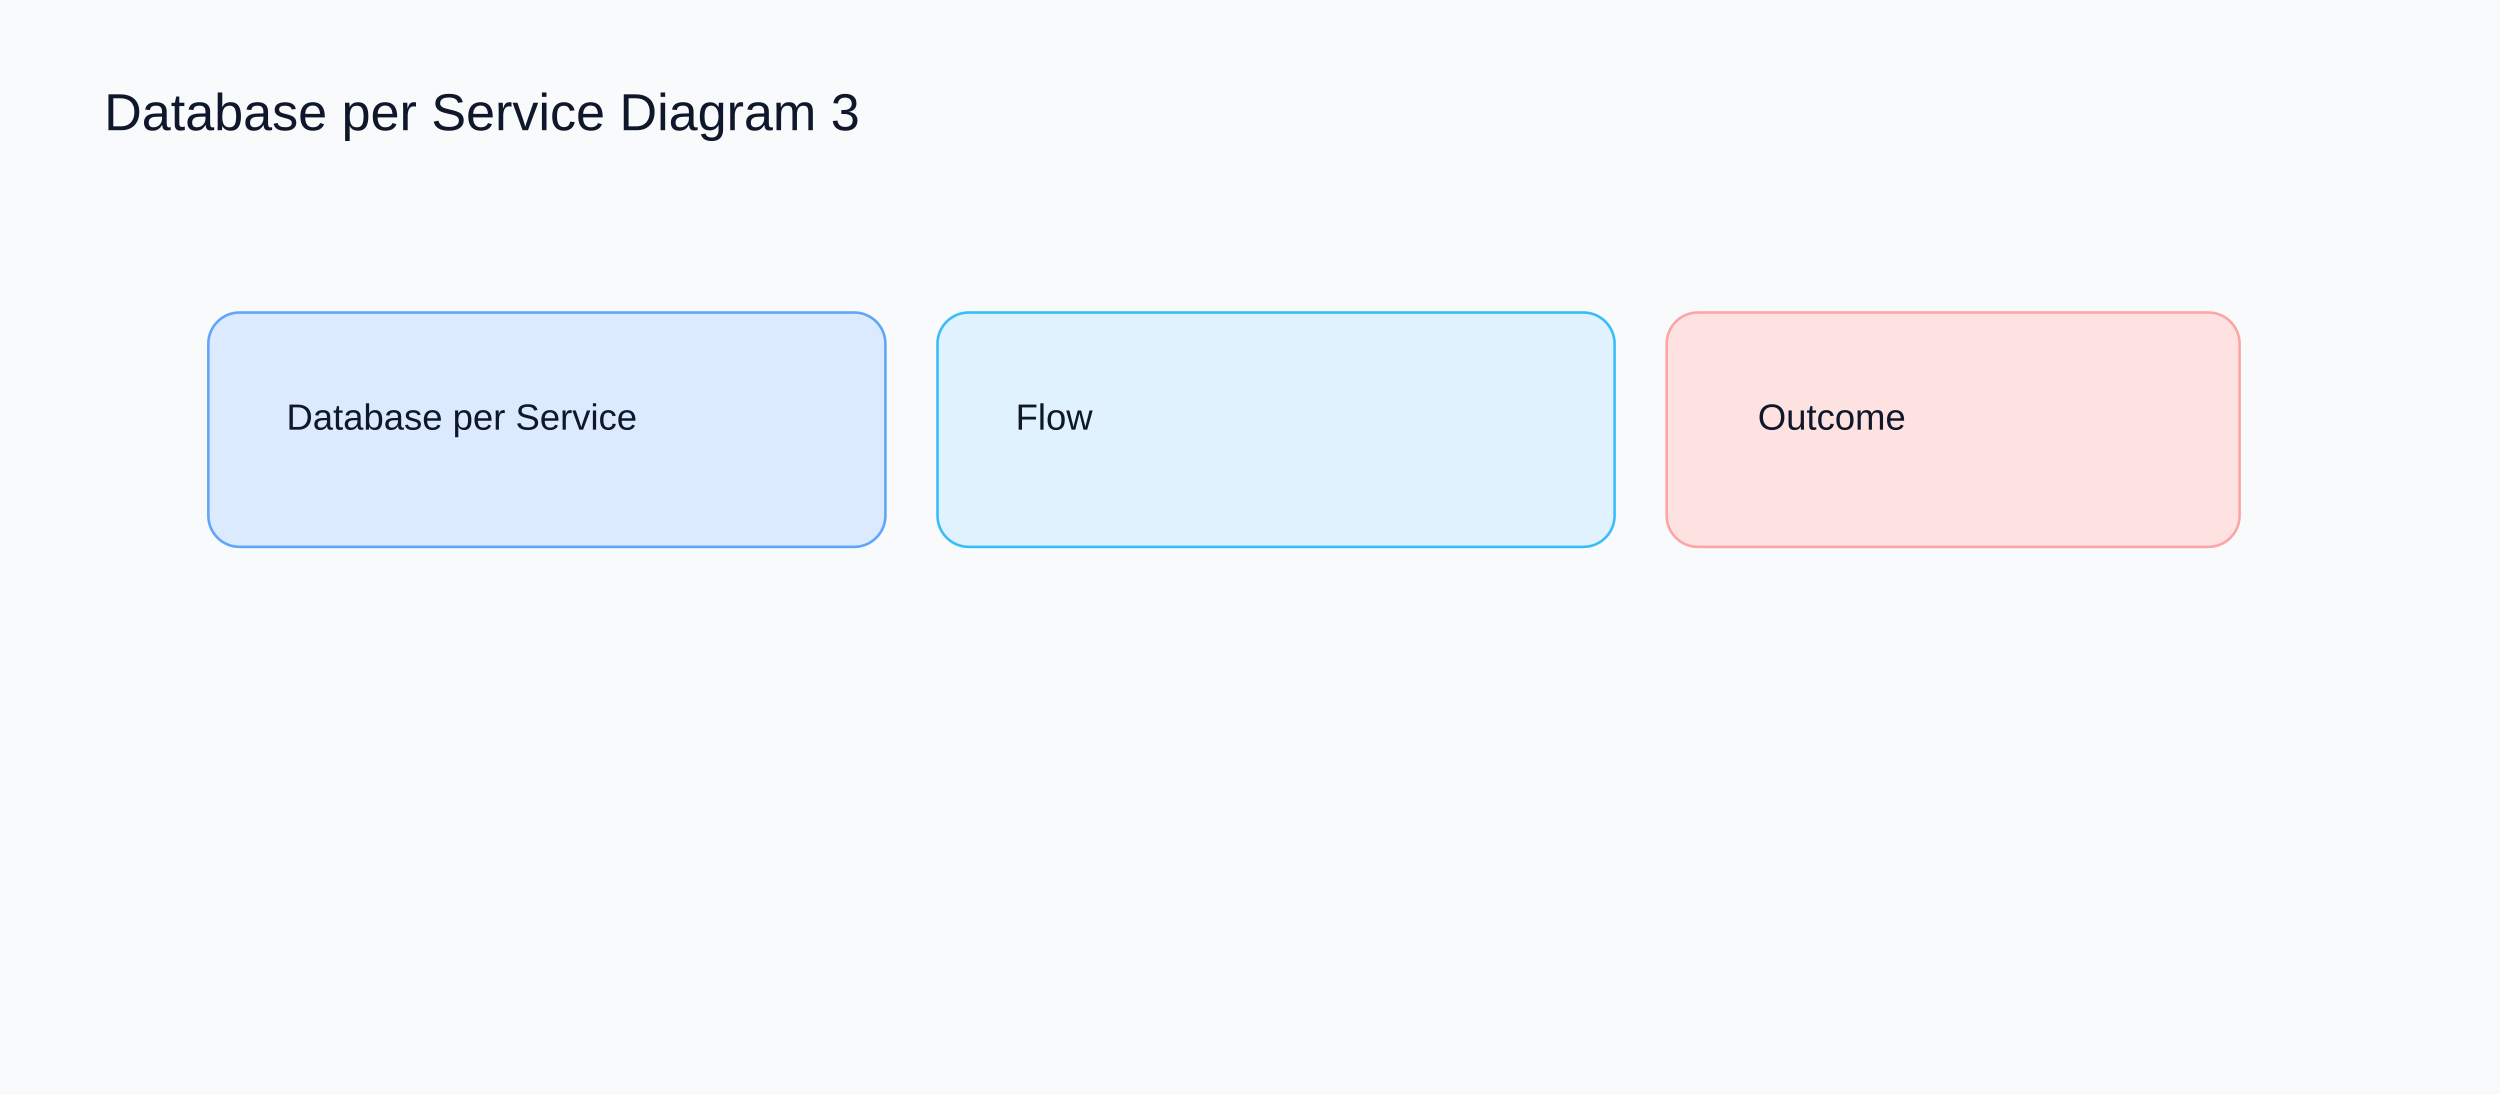
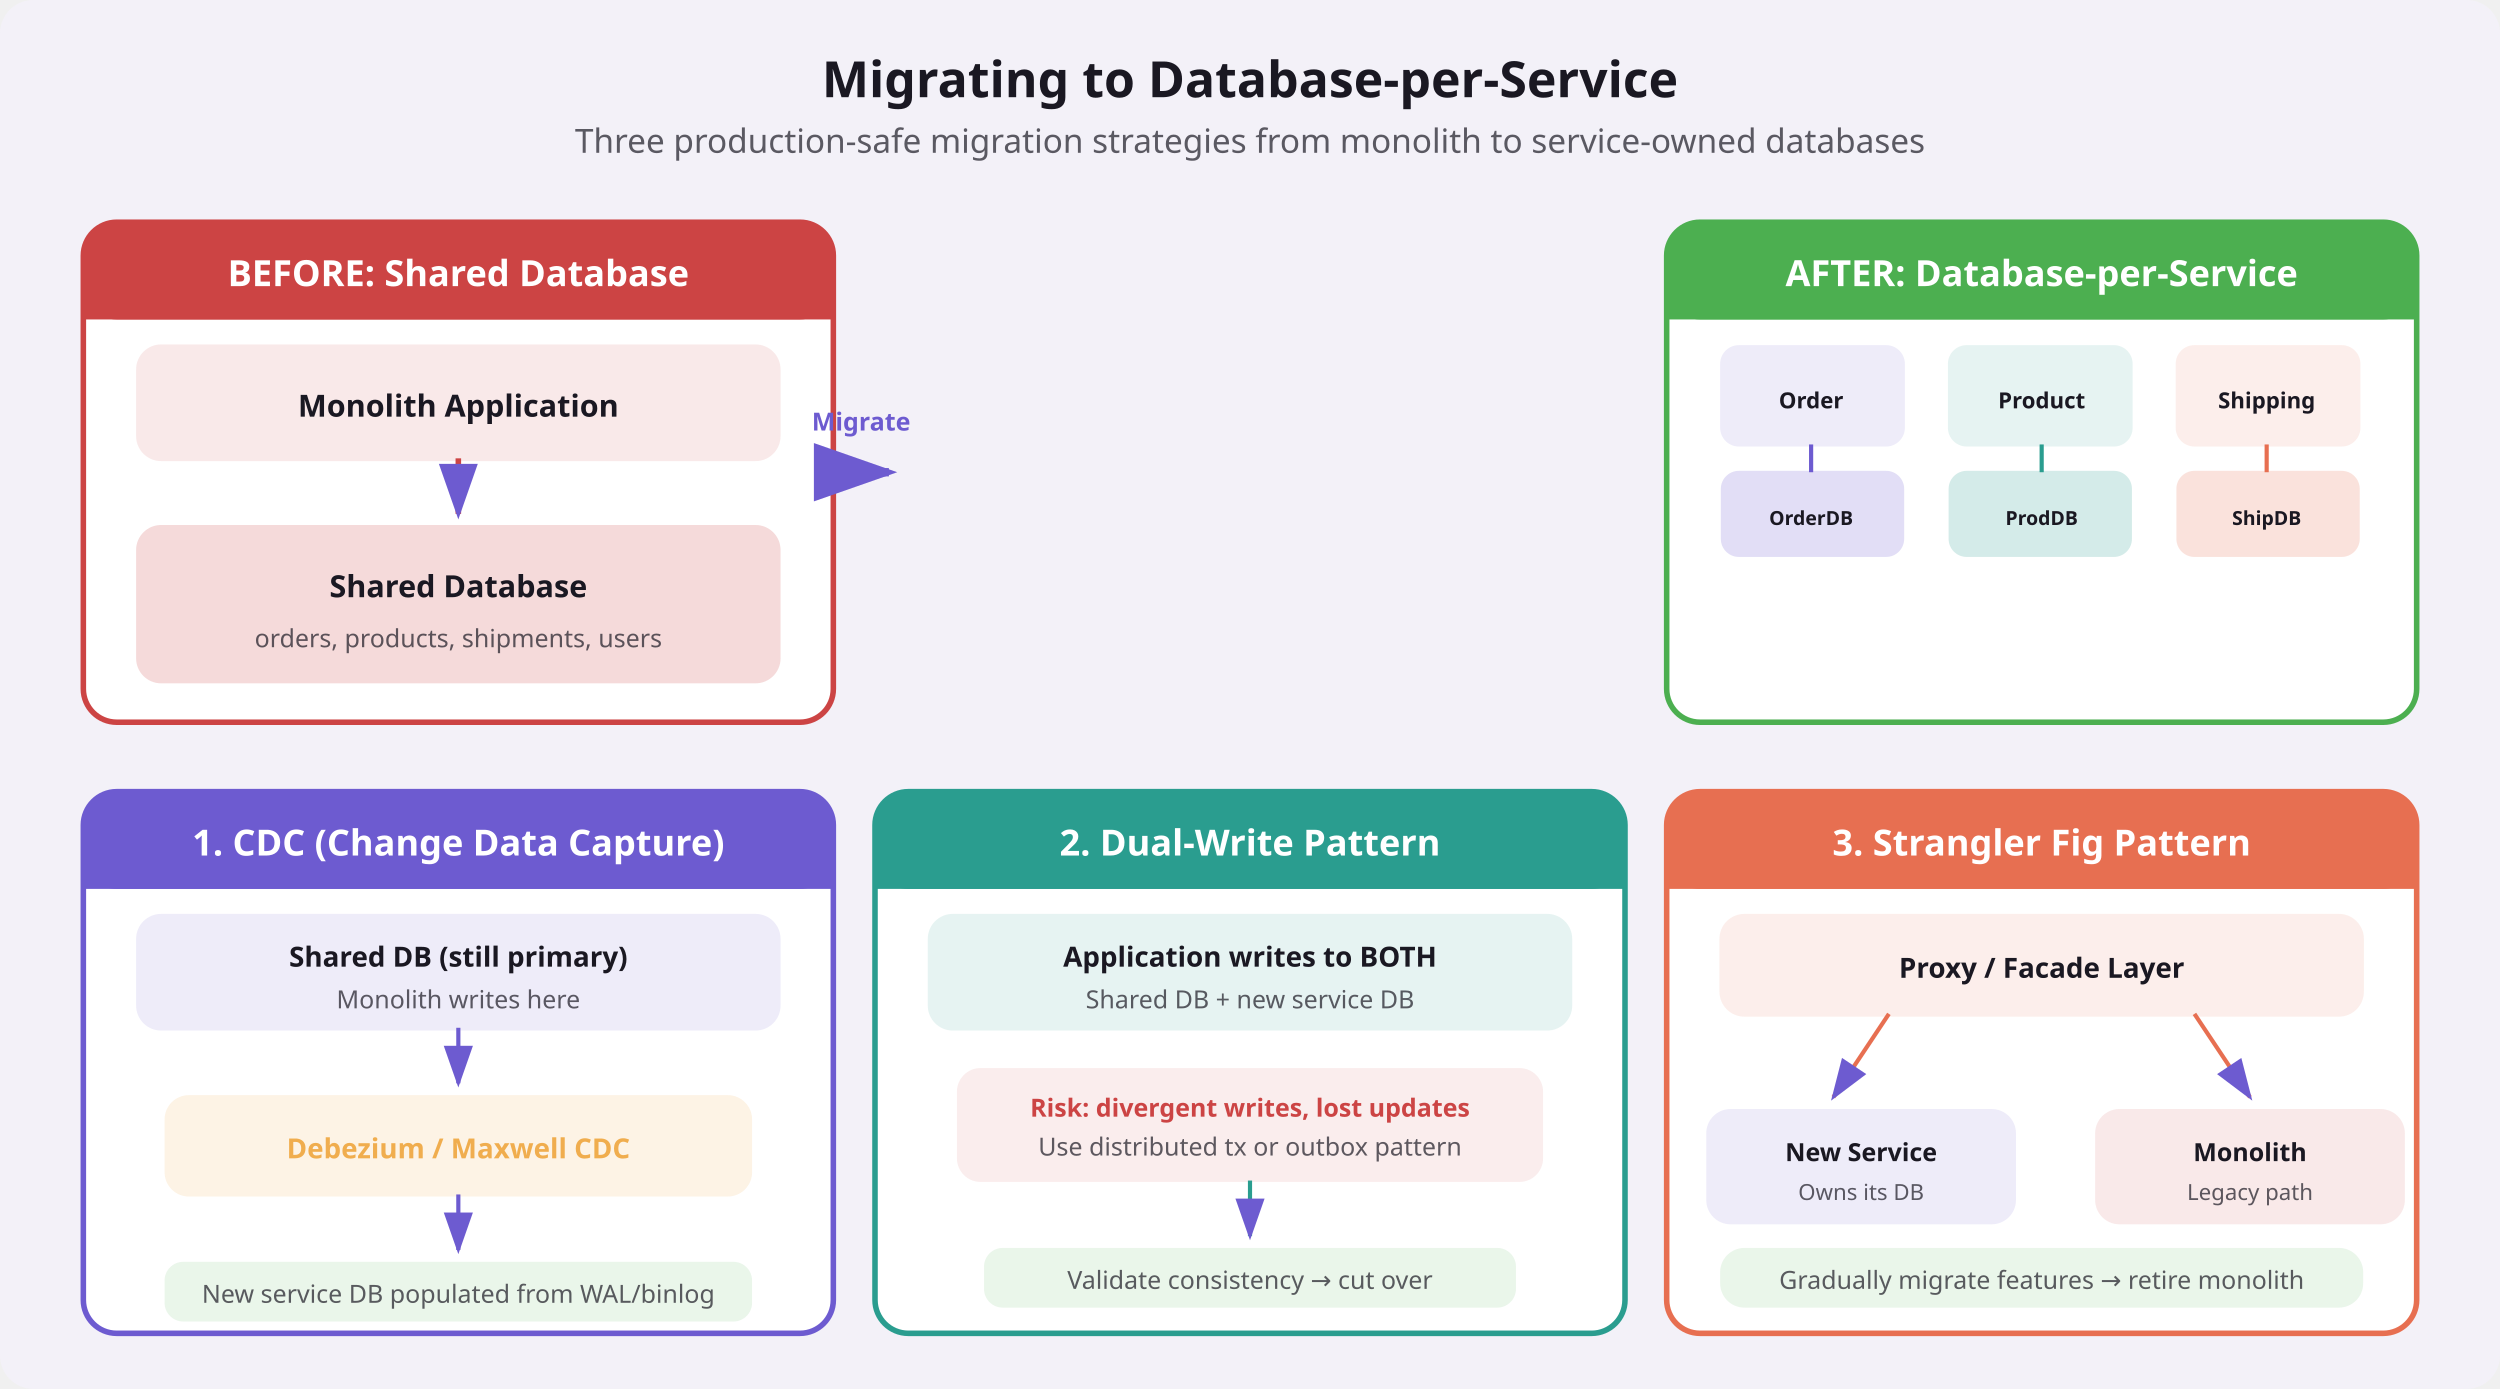
- <svg xmlns="http://www.w3.org/2000/svg" width="960" height="420" viewBox="0 0 960 420">
-   <rect width="960" height="420" fill="#f8fafc" />
-   <text x="40" y="50" font-family="Arial" font-size="20" fill="#0f172a">Database per Service Diagram 3</text>
-   <rect x="80" y="120" width="260" height="90" rx="12" fill="#dbeafe" stroke="#60a5fa" />
-   <text x="110" y="165" font-family="Arial" font-size="14" fill="#0f172a">Database per Service</text>
-   <rect x="360" y="120" width="260" height="90" rx="12" fill="#e0f2fe" stroke="#38bdf8" />
-   <text x="390" y="165" font-family="Arial" font-size="14" fill="#0f172a">Flow</text>
-   <rect x="640" y="120" width="220" height="90" rx="12" fill="#fee2e2" stroke="#fca5a5" />
-   <text x="675" y="165" font-family="Arial" font-size="14" fill="#0f172a">Outcome</text>
+ <svg xmlns="http://www.w3.org/2000/svg" viewBox="0 0 900 500" font-family="system-ui, sans-serif">
+   <rect width="900" height="500" rx="12" fill="#f3f1f8" />
+   <text x="450" y="35" text-anchor="middle" font-size="18" font-weight="700" fill="#1a1822">Migrating to Database-per-Service</text>
+   <text x="450" y="55" text-anchor="middle" font-size="12" fill="#1a1822" opacity="0.7">Three production-safe migration strategies from monolith to service-owned databases</text>
+   <rect x="30" y="80" width="270" height="180" rx="12" fill="#ffffff" stroke="#cc4444" stroke-width="2" />
+   <rect x="30" y="80" width="270" height="35" rx="12" fill="#cc4444" />
+   <rect x="30" y="103" width="270" height="12" fill="#cc4444" />
+   <text x="165" y="103" text-anchor="middle" font-size="13" font-weight="700" fill="#ffffff">BEFORE: Shared Database</text>
+   <rect x="50" y="125" width="230" height="40" rx="8" fill="#cc4444" opacity="0.12" stroke="#cc4444" stroke-width="2" />
+   <text x="165" y="150" text-anchor="middle" font-size="11" font-weight="600" fill="#1a1822">Monolith Application</text>
+   <line x1="165" y1="165" x2="165" y2="185" stroke="#cc4444" stroke-width="2" marker-end="url(#arrowMIG)" />
+   <rect x="50" y="190" width="230" height="55" rx="8" fill="#cc4444" opacity="0.2" stroke="#cc4444" stroke-width="2" />
+   <text x="165" y="215" text-anchor="middle" font-size="11" font-weight="600" fill="#1a1822">Shared Database</text>
+   <text x="165" y="233" text-anchor="middle" font-size="9" fill="#1a1822" opacity="0.7">orders, products, shipments, users</text>
+   <line x1="300" y1="170" x2="320" y2="170" stroke="#6d5bd0" stroke-width="3" marker-end="url(#arrowMIG)" />
+   <text x="310" y="155" text-anchor="middle" font-size="9" font-weight="700" fill="#6d5bd0">Migrate</text>
+   <rect x="600" y="80" width="270" height="180" rx="12" fill="#ffffff" stroke="#4caf50" stroke-width="2" />
+   <rect x="600" y="80" width="270" height="35" rx="12" fill="#4caf50" />
+   <rect x="600" y="103" width="270" height="12" fill="#4caf50" />
+   <text x="735" y="103" text-anchor="middle" font-size="13" font-weight="700" fill="#ffffff">AFTER: Database-per-Service</text>
+   <rect x="620" y="125" width="65" height="35" rx="6" fill="#6d5bd0" opacity="0.12" stroke="#6d5bd0" stroke-width="1.5" />
+   <text x="652" y="147" text-anchor="middle" font-size="8" font-weight="600" fill="#1a1822">Order</text>
+   <rect x="702" y="125" width="65" height="35" rx="6" fill="#2a9d8f" opacity="0.12" stroke="#2a9d8f" stroke-width="1.5" />
+   <text x="735" y="147" text-anchor="middle" font-size="8" font-weight="600" fill="#1a1822">Product</text>
+   <rect x="784" y="125" width="65" height="35" rx="6" fill="#e76f51" opacity="0.12" stroke="#e76f51" stroke-width="1.5" />
+   <text x="816" y="147" text-anchor="middle" font-size="8" font-weight="600" fill="#1a1822">Shipping</text>
+   <rect x="620" y="170" width="65" height="30" rx="6" fill="#6d5bd0" opacity="0.2" stroke="#6d5bd0" stroke-width="1" />
+   <text x="652" y="189" text-anchor="middle" font-size="7" font-weight="600" fill="#1a1822">OrderDB</text>
+   <rect x="702" y="170" width="65" height="30" rx="6" fill="#2a9d8f" opacity="0.2" stroke="#2a9d8f" stroke-width="1" />
+   <text x="735" y="189" text-anchor="middle" font-size="7" font-weight="600" fill="#1a1822">ProdDB</text>
+   <rect x="784" y="170" width="65" height="30" rx="6" fill="#e76f51" opacity="0.2" stroke="#e76f51" stroke-width="1" />
+   <text x="816" y="189" text-anchor="middle" font-size="7" font-weight="600" fill="#1a1822">ShipDB</text>
+   <line x1="652" y1="160" x2="652" y2="170" stroke="#6d5bd0" stroke-width="1.5" />
+   <line x1="735" y1="160" x2="735" y2="170" stroke="#2a9d8f" stroke-width="1.5" />
+   <line x1="816" y1="160" x2="816" y2="170" stroke="#e76f51" stroke-width="1.5" />
+   <rect x="30" y="285" width="270" height="195" rx="12" fill="#ffffff" stroke="#6d5bd0" stroke-width="2" />
+   <rect x="30" y="285" width="270" height="35" rx="12" fill="#6d5bd0" />
+   <rect x="30" y="308" width="270" height="12" fill="#6d5bd0" />
+   <text x="165" y="308" text-anchor="middle" font-size="13" font-weight="700" fill="#ffffff">1. CDC (Change Data Capture)</text>
+   <rect x="50" y="330" width="230" height="40" rx="8" fill="#6d5bd0" opacity="0.12" stroke="#6d5bd0" stroke-width="2" />
+   <text x="165" y="348" text-anchor="middle" font-size="10" font-weight="600" fill="#1a1822">Shared DB (still primary)</text>
+   <text x="165" y="363" text-anchor="middle" font-size="9" fill="#1a1822" opacity="0.7">Monolith writes here</text>
+   <line x1="165" y1="370" x2="165" y2="390" stroke="#6d5bd0" stroke-width="1.5" marker-end="url(#arrowMIG)" />
+   <rect x="60" y="395" width="210" height="35" rx="8" fill="#f0ad4e" opacity="0.15" stroke="#f0ad4e" stroke-width="1.5" />
+   <text x="165" y="417" text-anchor="middle" font-size="10" font-weight="600" fill="#f0ad4e">Debezium / Maxwell CDC</text>
+   <line x1="165" y1="430" x2="165" y2="450" stroke="#6d5bd0" stroke-width="1.5" marker-end="url(#arrowMIG)" />
+   <rect x="60" y="455" width="210" height="20" rx="6" fill="#4caf50" opacity="0.12" stroke="#4caf50" stroke-width="1.5" />
+   <text x="165" y="469" text-anchor="middle" font-size="9" fill="#1a1822" opacity="0.7">New service DB populated from WAL/binlog</text>
+   <rect x="315" y="285" width="270" height="195" rx="12" fill="#ffffff" stroke="#2a9d8f" stroke-width="2" />
+   <rect x="315" y="285" width="270" height="35" rx="12" fill="#2a9d8f" />
+   <rect x="315" y="308" width="270" height="12" fill="#2a9d8f" />
+   <text x="450" y="308" text-anchor="middle" font-size="13" font-weight="700" fill="#ffffff">2. Dual-Write Pattern</text>
+   <rect x="335" y="330" width="230" height="40" rx="8" fill="#2a9d8f" opacity="0.12" stroke="#2a9d8f" stroke-width="2" />
+   <text x="450" y="348" text-anchor="middle" font-size="10" font-weight="600" fill="#1a1822">Application writes to BOTH</text>
+   <text x="450" y="363" text-anchor="middle" font-size="9" fill="#1a1822" opacity="0.7">Shared DB + new service DB</text>
+   <rect x="345" y="385" width="210" height="40" rx="8" fill="#cc4444" opacity="0.1" stroke="#cc4444" stroke-width="1" />
+   <text x="450" y="402" text-anchor="middle" font-size="9" font-weight="600" fill="#cc4444">Risk: divergent writes, lost updates</text>
+   <text x="450" y="416" text-anchor="middle" font-size="9" fill="#1a1822" opacity="0.7">Use distributed tx or outbox pattern</text>
+   <line x1="450" y1="425" x2="450" y2="445" stroke="#2a9d8f" stroke-width="1.5" marker-end="url(#arrowMIG)" />
+   <rect x="355" y="450" width="190" height="20" rx="6" fill="#4caf50" opacity="0.12" stroke="#4caf50" stroke-width="1.5" />
+   <text x="450" y="464" text-anchor="middle" font-size="9" fill="#1a1822" opacity="0.7">Validate consistency → cut over</text>
+   <rect x="600" y="285" width="270" height="195" rx="12" fill="#ffffff" stroke="#e76f51" stroke-width="2" />
+   <rect x="600" y="285" width="270" height="35" rx="12" fill="#e76f51" />
+   <rect x="600" y="308" width="270" height="12" fill="#e76f51" />
+   <text x="735" y="308" text-anchor="middle" font-size="13" font-weight="700" fill="#ffffff">3. Strangler Fig Pattern</text>
+   <rect x="620" y="330" width="230" height="35" rx="8" fill="#e76f51" opacity="0.12" stroke="#e76f51" stroke-width="2" />
+   <text x="735" y="352" text-anchor="middle" font-size="10" font-weight="600" fill="#1a1822">Proxy / Facade Layer</text>
+   <line x1="680" y1="365" x2="660" y2="395" stroke="#e76f51" stroke-width="1.5" marker-end="url(#arrowMIG)" />
+   <line x1="790" y1="365" x2="810" y2="395" stroke="#e76f51" stroke-width="1.5" marker-end="url(#arrowMIG)" />
+   <rect x="615" y="400" width="110" height="40" rx="8" fill="#6d5bd0" opacity="0.12" stroke="#6d5bd0" stroke-width="1.5" />
+   <text x="670" y="418" text-anchor="middle" font-size="9" font-weight="600" fill="#1a1822">New Service</text>
+   <text x="670" y="432" text-anchor="middle" font-size="8" fill="#1a1822" opacity="0.7">Owns its DB</text>
+   <rect x="755" y="400" width="110" height="40" rx="8" fill="#cc4444" opacity="0.12" stroke="#cc4444" stroke-width="1.5" />
+   <text x="810" y="418" text-anchor="middle" font-size="9" font-weight="600" fill="#1a1822">Monolith</text>
+   <text x="810" y="432" text-anchor="middle" font-size="8" fill="#1a1822" opacity="0.7">Legacy path</text>
+   <rect x="620" y="450" width="230" height="20" rx="8" fill="#4caf50" opacity="0.12" stroke="#4caf50" stroke-width="1.5" />
+   <text x="735" y="464" text-anchor="middle" font-size="9" fill="#1a1822" opacity="0.7">Gradually migrate features → retire monolith</text>
+   <defs>
+     <marker id="arrowMIG" markerWidth="10" markerHeight="7" refX="9" refY="3.5" orient="auto">
+       <polygon points="0 0, 10 3.5, 0 7" fill="#6d5bd0" />
+     </marker>
+   </defs>
</svg>
